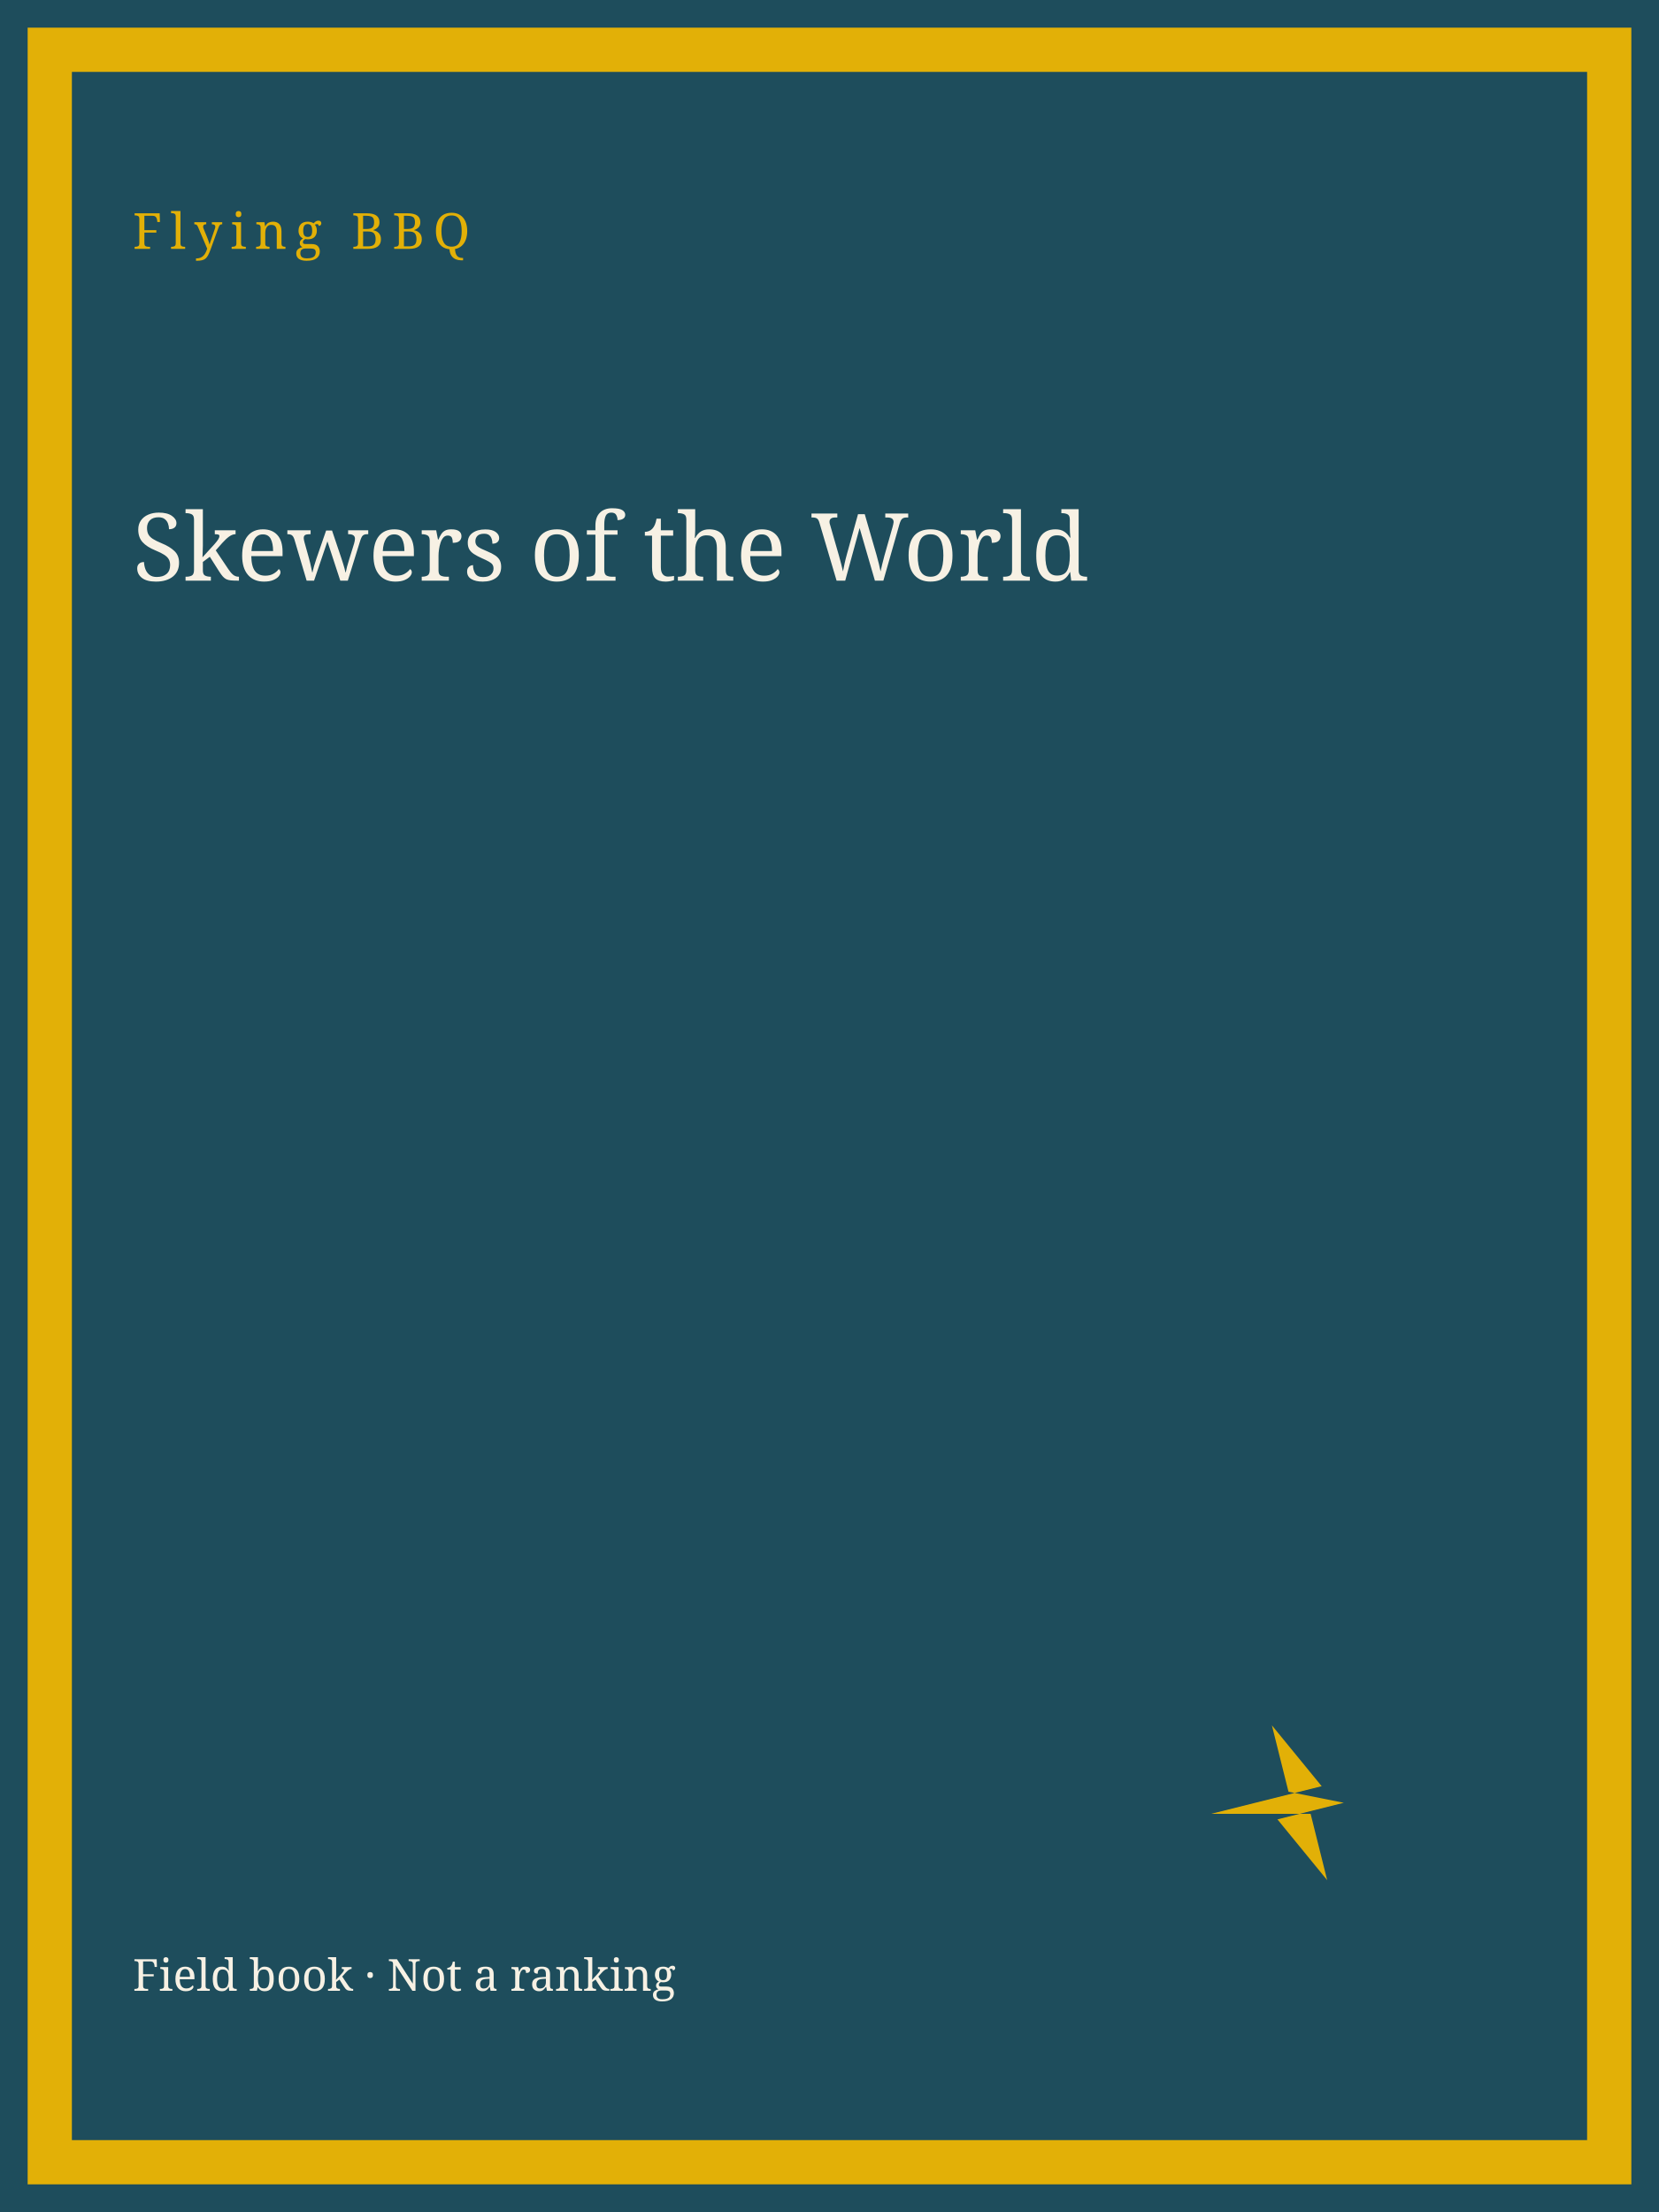
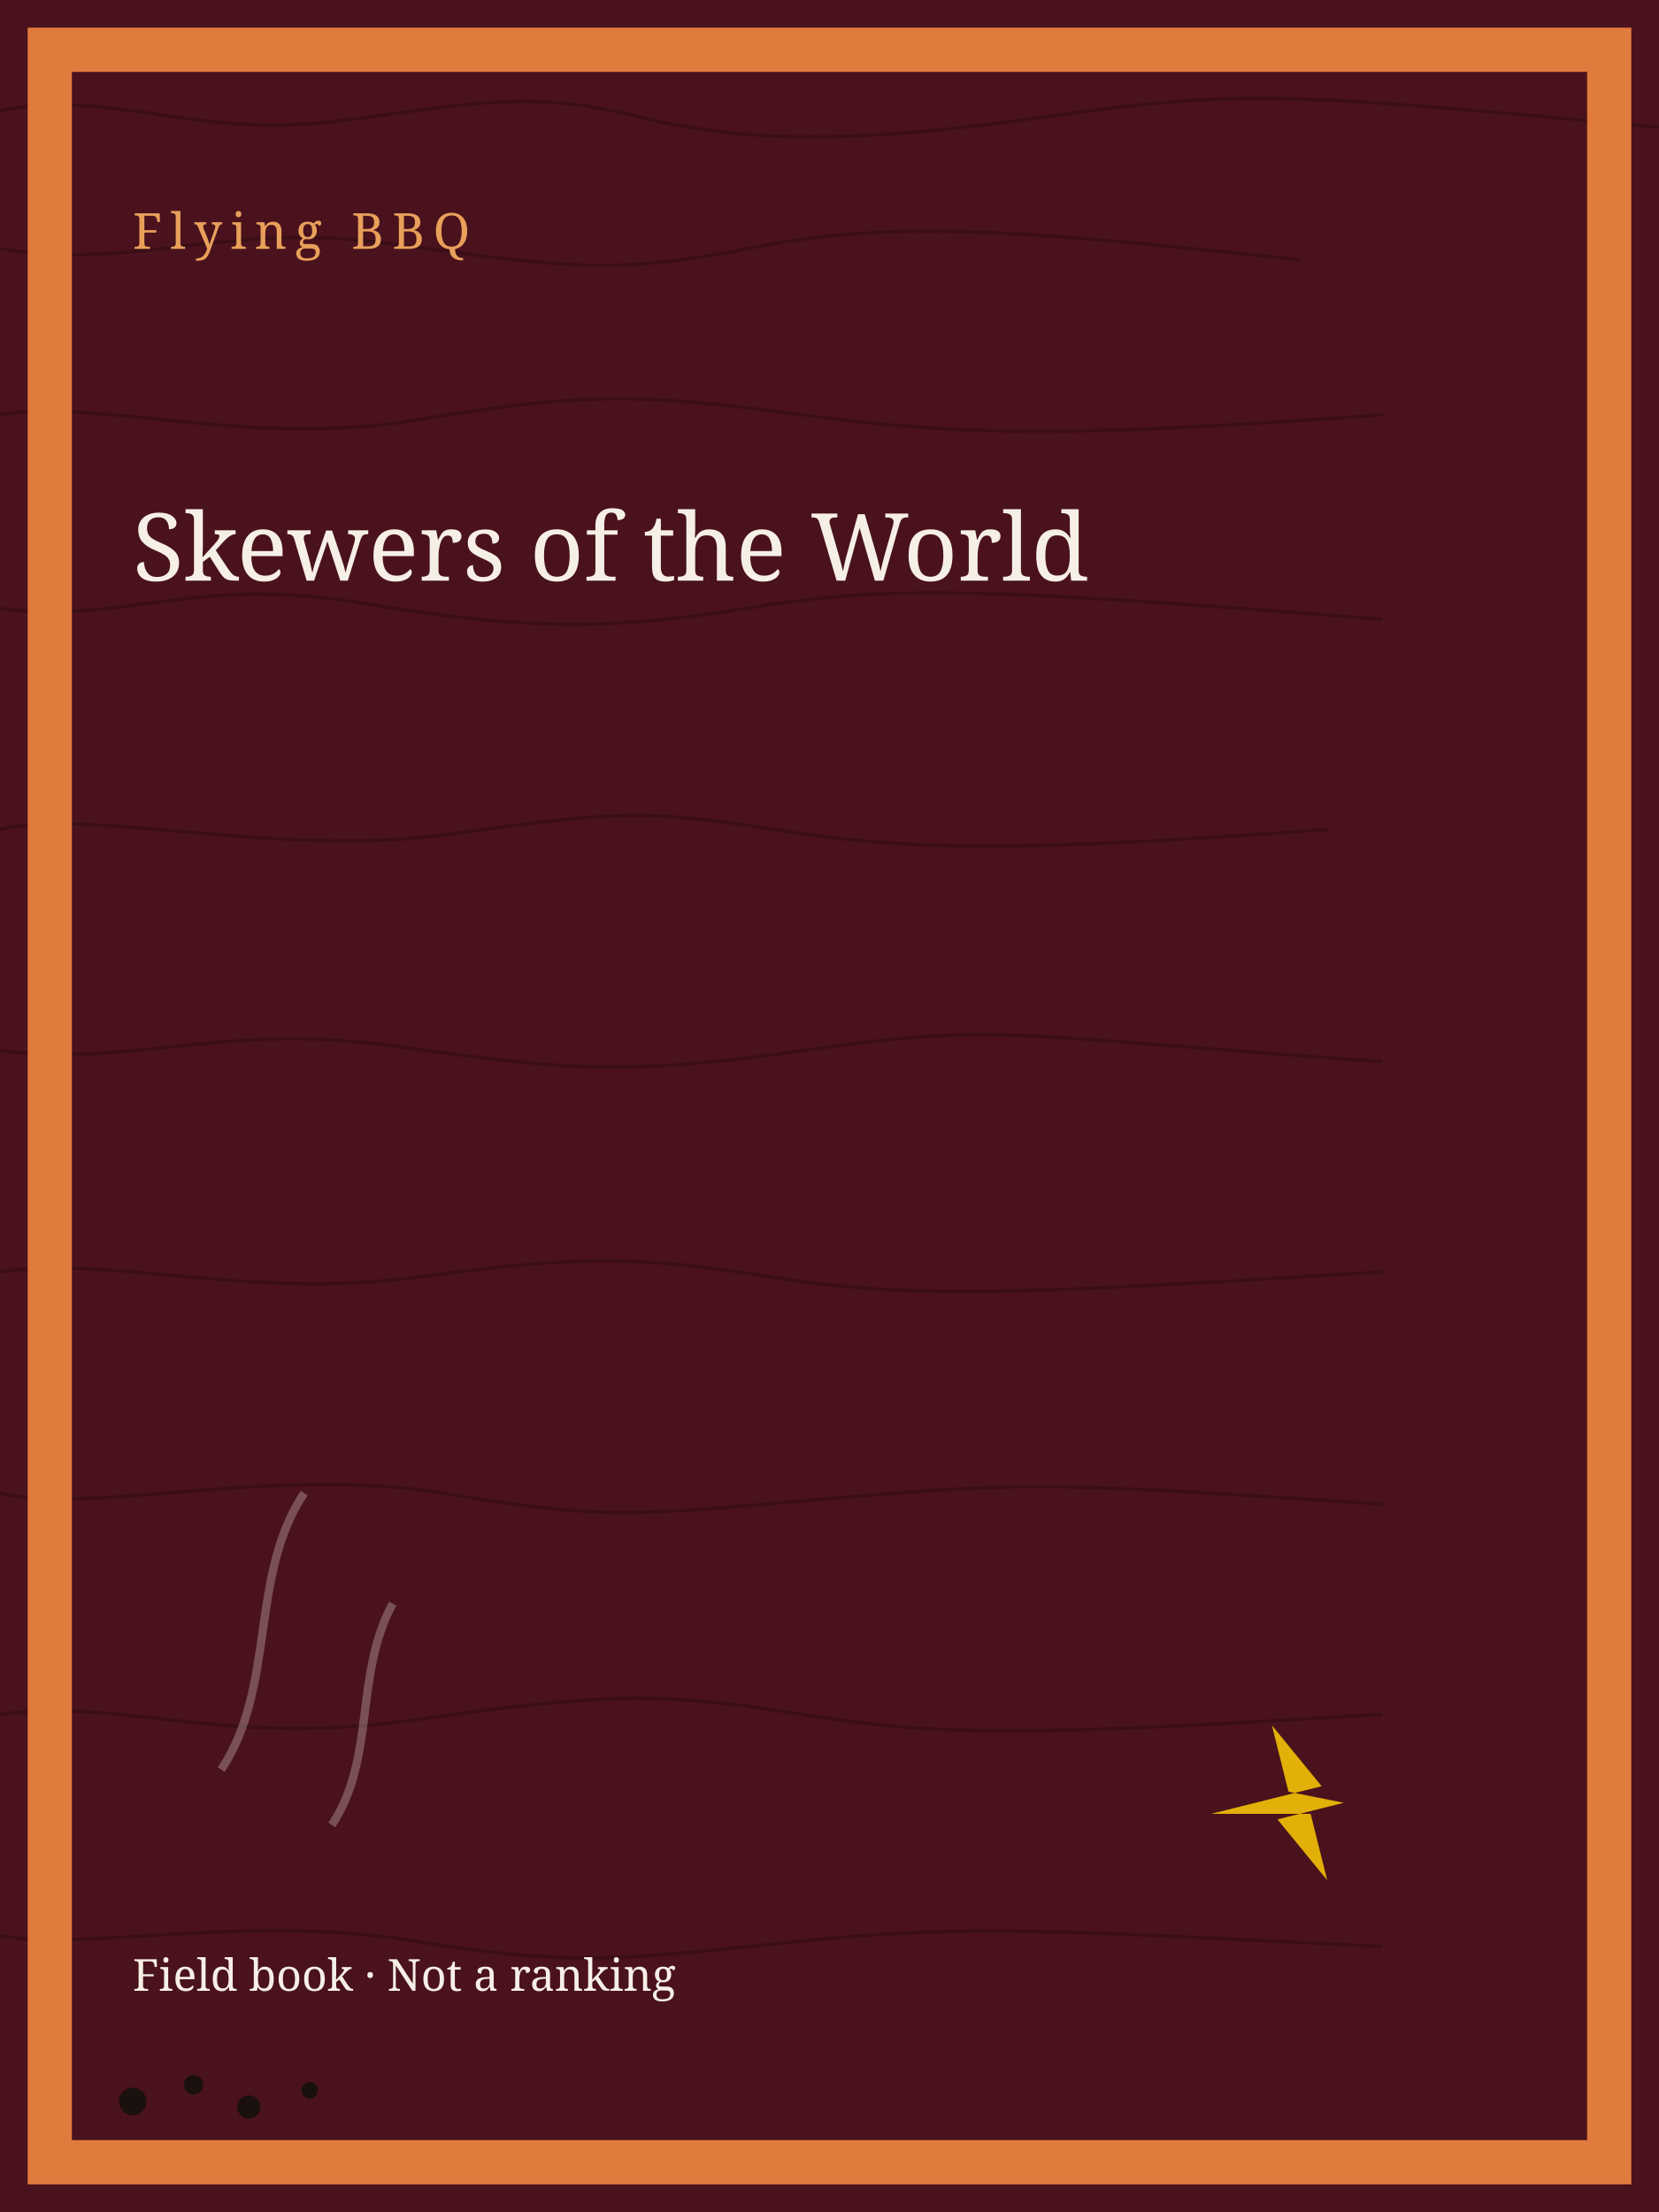
<svg xmlns="http://www.w3.org/2000/svg" viewBox="0 0 600 800">
-   <rect width="600" height="800" fill="#1e4d5c" />
-   <rect x="18" y="18" width="564" height="764" fill="none" stroke="#e2b007" stroke-width="16" />
-   <text x="48" y="90" fill="#e2b007" font-family="Georgia, serif" font-size="18" letter-spacing="3">Flying BBQ</text>
-   <text x="48" y="210" fill="#f7f1e4" font-family="Georgia, serif" font-size="34">Skewers of the World</text>
+   <rect width="600" height="800" fill="#4a121c" />
+   <g fill="none" stroke="#2a0a10" stroke-width="1.2" opacity="0.5">
+     <path d="M0 40c40-8 70 10 120 4s70-12 110-2 80 10 150 0 90-8 220 4" />
+     <path d="M0 90c50 8 80-10 140-2s80 12 130 2 90-8 200 4" />
+     <path d="M0 150c36-6 90 12 150 2s80-10 140-2 100 8 210 0" />
+     <path d="M0 220c44 6 70-12 130-2s90 10 140 2 80-8 230 4" />
+     <path d="M0 300c30-8 100 10 160 2s70-10 120-2 90 8 200 0" />
+     <path d="M0 380c48 6 80-10 140-2s80 12 150 2 70-6 210 4" />
+     <path d="M0 460c40-6 90 10 150 2s80-8 130 0 90 6 220-2" />
+     <path d="M0 540c32 8 100-10 160 0s70 8 140 2 80-6 200 2" />
+     <path d="M0 620c46-6 80 12 150 2s90-10 140-2 80 8 210 0" />
+     <path d="M0 700c28 6 90-8 150 2s80 6 140 0 90-4 210 2" />
+   </g>
+   <g fill="#1a100e">
+     <circle cx="48" cy="760" r="5" />
+     <circle cx="70" cy="754" r="3.5" />
+     <circle cx="90" cy="762" r="4.2" />
+     <circle cx="112" cy="756" r="3" />
+   </g>
+   <g fill="none" stroke="#f6efe6" stroke-width="3" opacity="0.28">
+     <path d="M80 640c20-30 10-70 30-100" />
+     <path d="M120 660c16-24 8-54 22-80" />
+   </g>
+   <rect x="18" y="18" width="564" height="764" fill="none" stroke="#e07a3d" stroke-width="16" />
+   <text x="48" y="90" fill="#e8a05a" font-family="Georgia, serif" font-size="18" letter-spacing="3">Flying BBQ</text>
+   <text x="48" y="210" fill="#f6efe6" font-family="Georgia, serif" font-size="34">Skewers of the World</text>
  <g transform="translate(430, 620)">
    <path d="M8 36l40-10-18-22 6 24 20 4-24 6 18 22-6-24z" fill="#e2b007" />
  </g>
-   <text x="48" y="720" fill="#f7f1e4" font-family="Georgia, serif" font-size="16">Field book · Not a ranking</text>
+   <text x="48" y="720" fill="#f6efe6" font-family="Georgia, serif" font-size="16">Field book · Not a ranking</text>
</svg>
